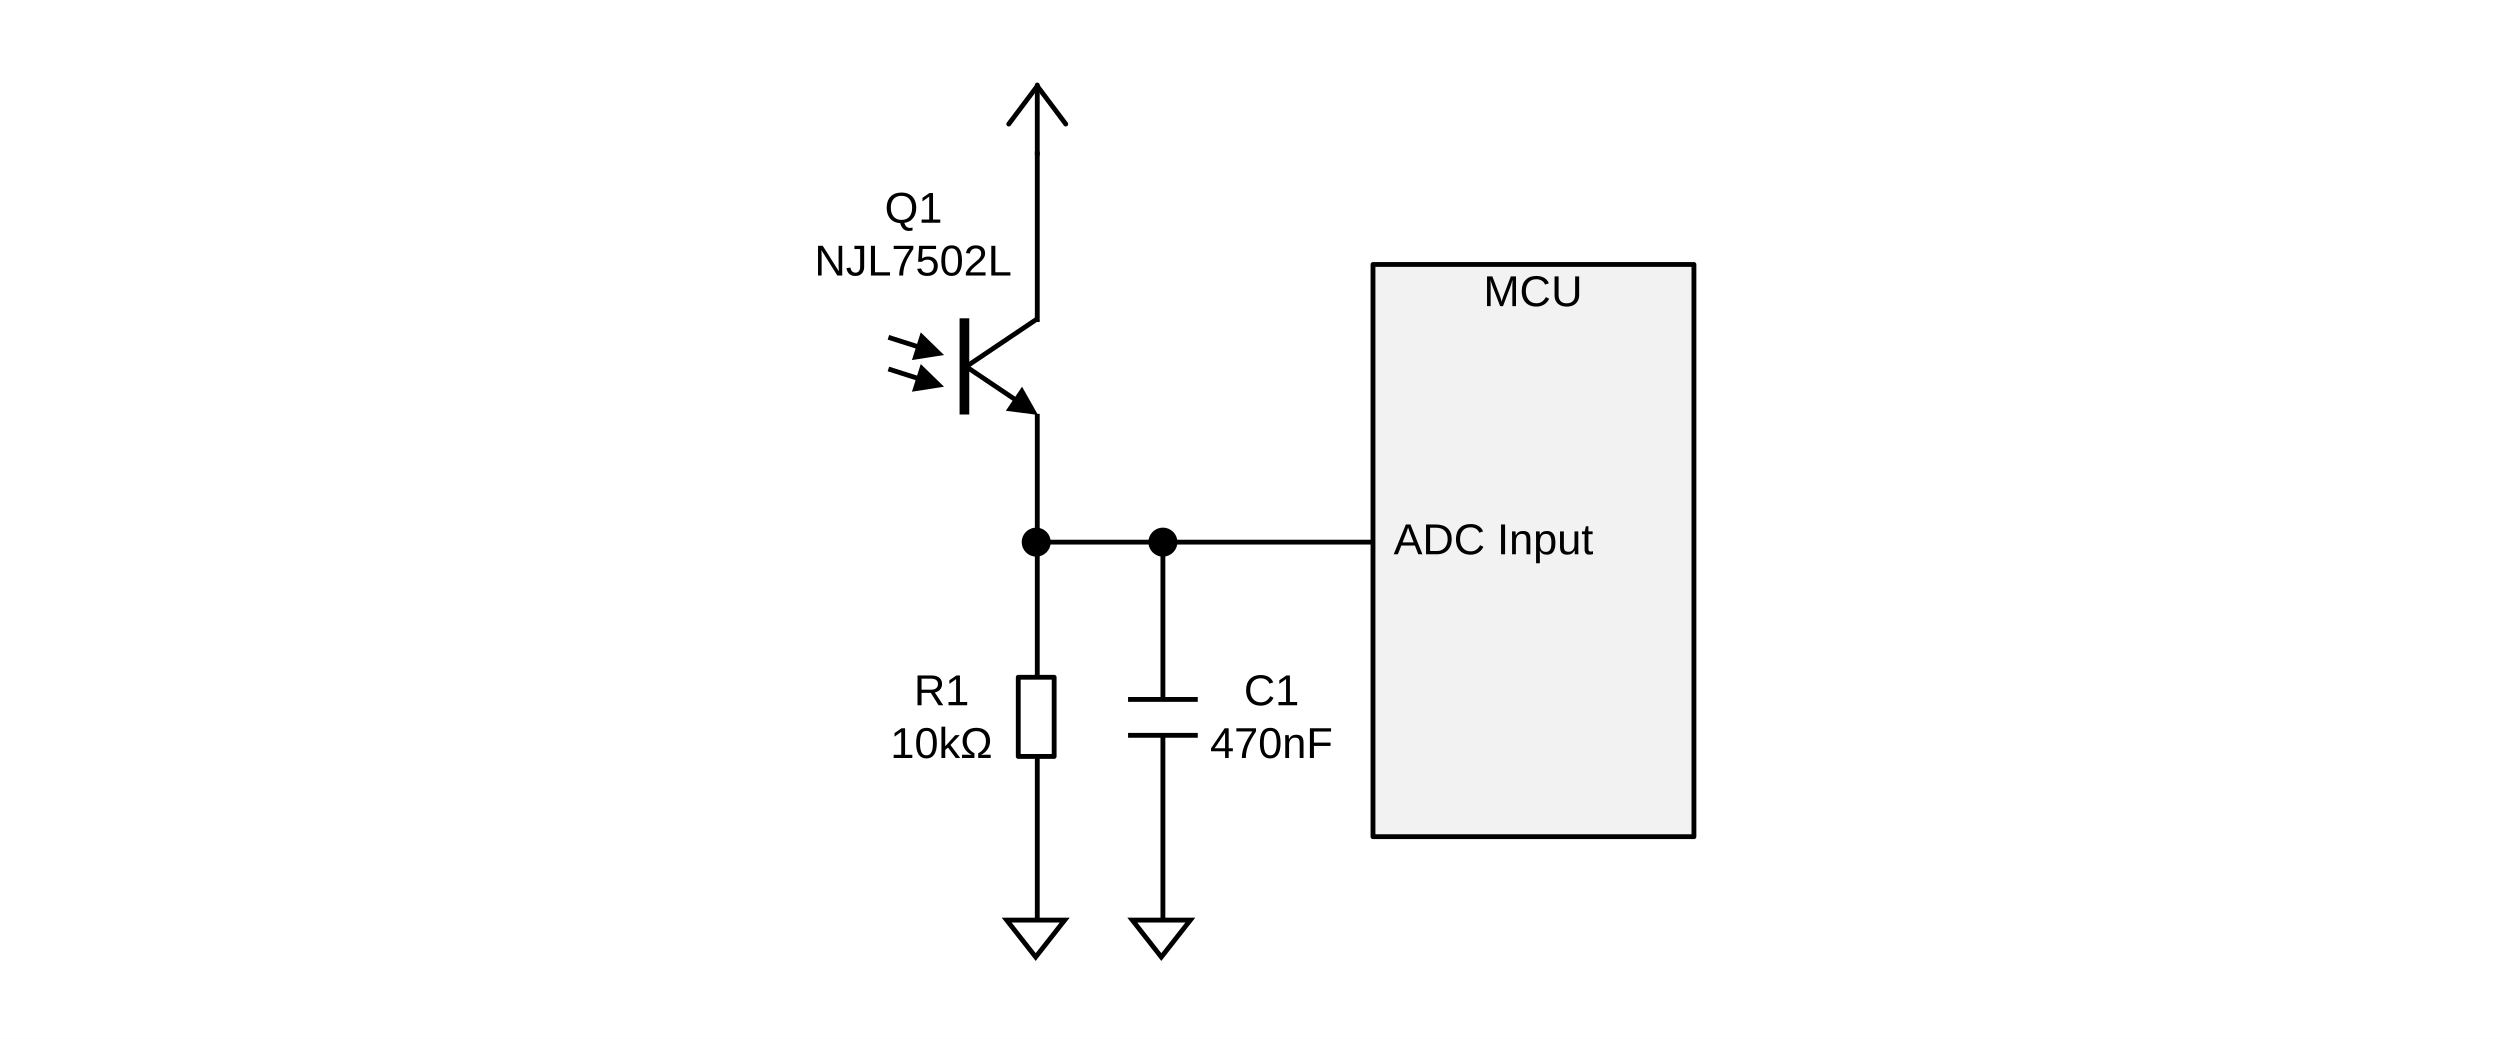
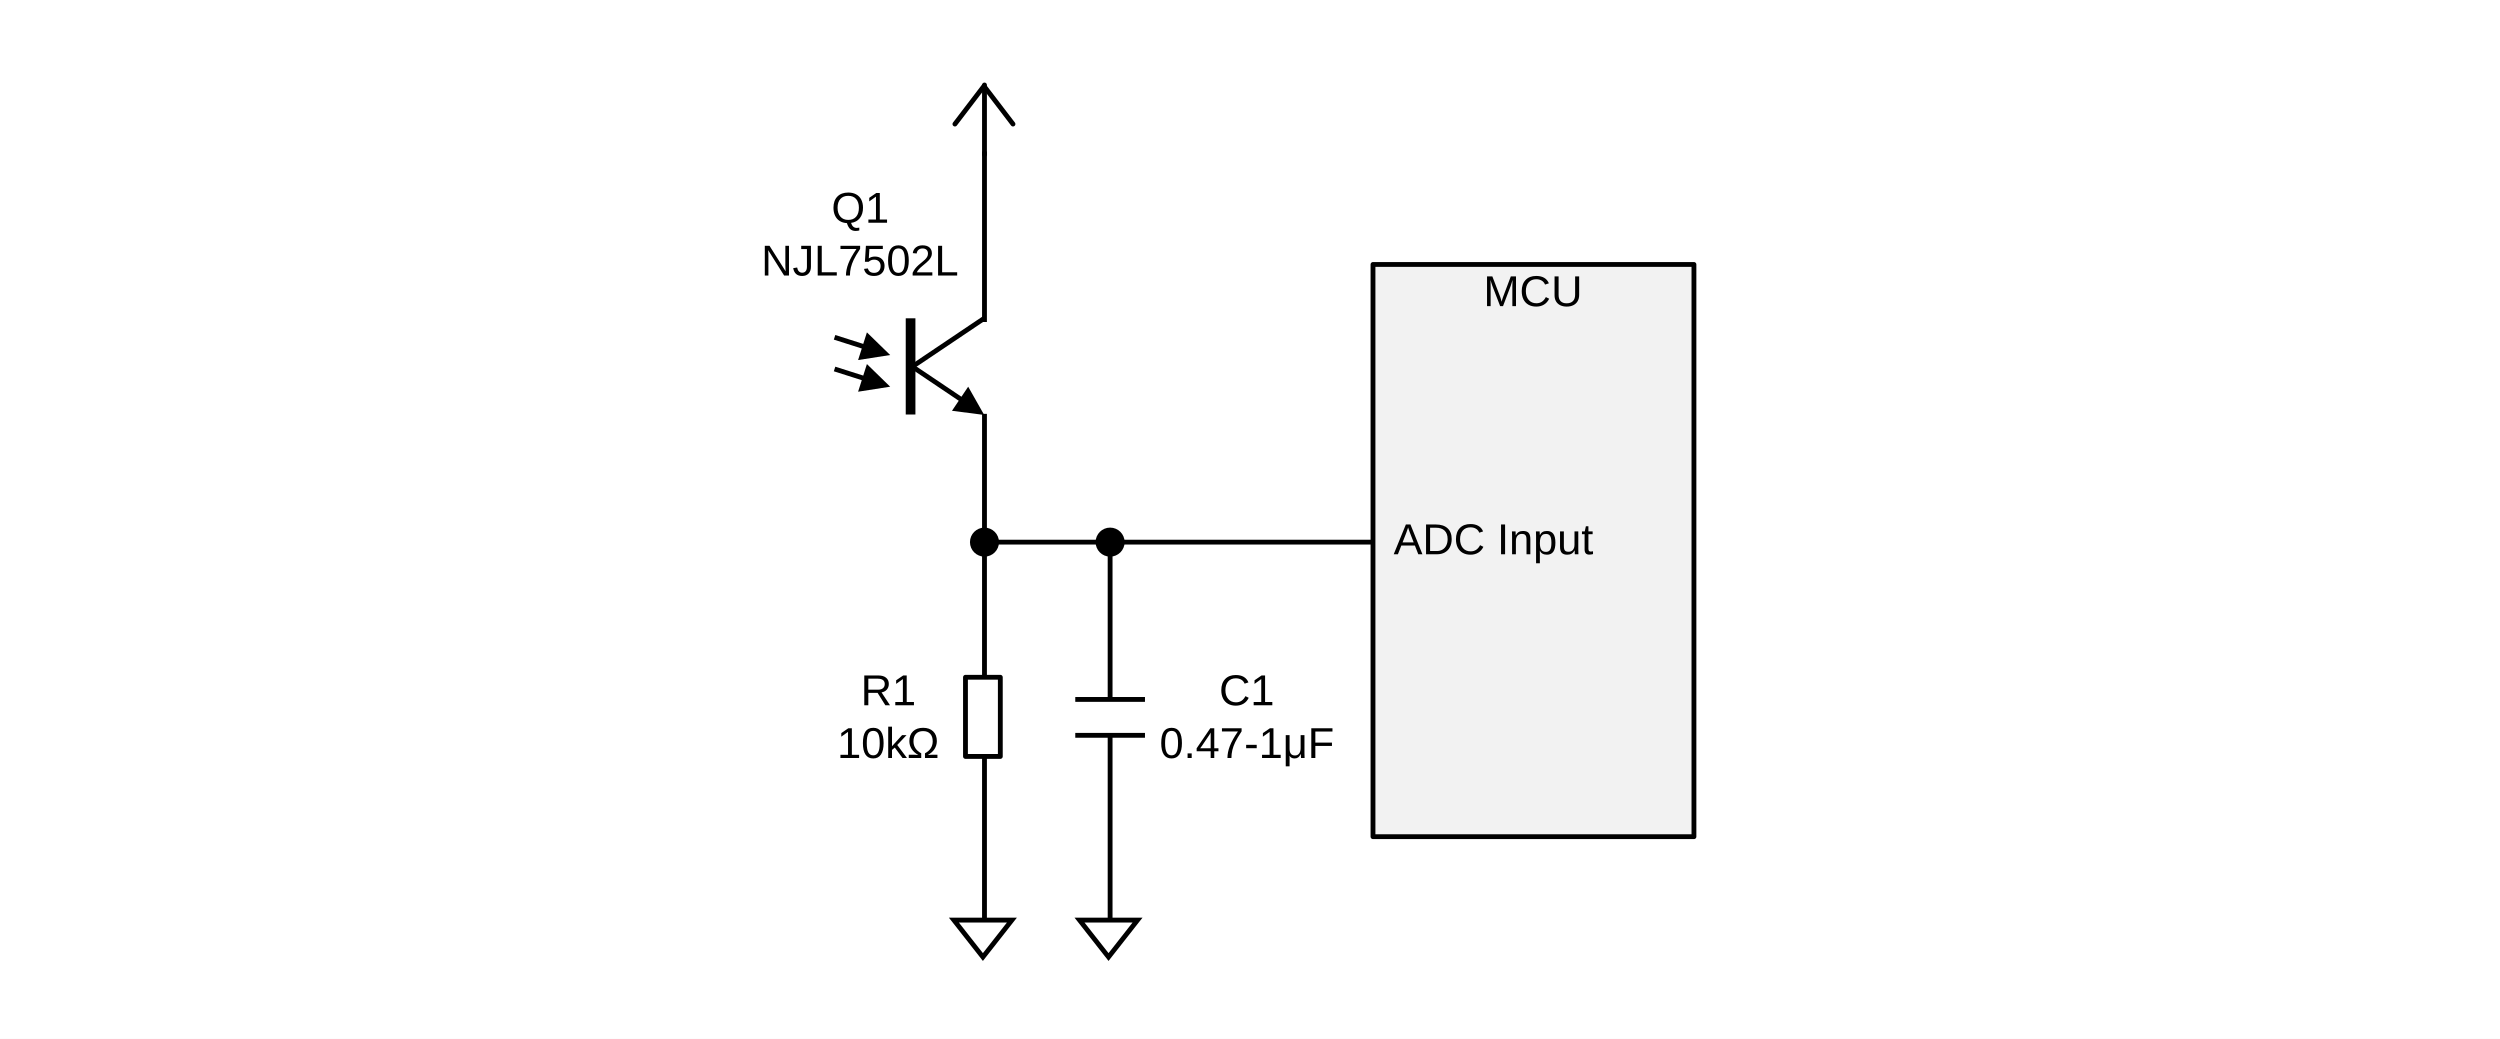
<svg xmlns="http://www.w3.org/2000/svg" width="2368" height="984" xml:space="preserve" overflow="hidden">
  <defs>
    <clipPath id="clip0">
      <rect x="234" y="17" width="2368" height="984" />
    </clipPath>
  </defs>
  <g clip-path="url(#clip0)" transform="translate(-234 -17)">
    <rect x="234" y="17" width="2368" height="984" fill="#FFFFFF" />
-     <path d="M1215.5 528.208 1603.17 528.209 1603.17 532.792 1215.5 532.792ZM1215.5 544.25C1207.91 544.25 1201.75 538.094 1201.75 530.5 1201.75 522.906 1207.91 516.75 1215.5 516.75 1223.09 516.75 1229.25 522.906 1229.25 530.5 1229.25 538.094 1223.09 544.25 1215.5 544.25Z" />
-     <path d="M1337.79 530.5 1337.79 890.292 1333.21 890.292 1333.21 530.5ZM1321.75 530.5C1321.75 522.906 1327.91 516.75 1335.5 516.75 1343.09 516.75 1349.25 522.906 1349.25 530.5 1349.25 538.094 1343.09 544.25 1335.5 544.25 1327.91 544.25 1321.75 538.094 1321.75 530.5Z" />
-     <path d="M1361.5 888.5 1334 923.5 1306.5 888.5Z" stroke="#000000" stroke-width="4.583" stroke-miterlimit="8" fill="#FFFFFF" fill-rule="evenodd" />
-     <path d="M0 0 0 730.282" stroke="#000000" stroke-width="4.583" stroke-miterlimit="8" fill="none" fill-rule="evenodd" transform="matrix(1 0 0 -1 1216.5 890.782)" />
-     <path d="M1189.5 134.5 1216.5 98.5 1243.5 134.5" stroke="#000000" stroke-width="4.583" stroke-linecap="round" stroke-linejoin="round" stroke-miterlimit="10" fill="none" fill-rule="evenodd" />
-     <path d="M1216.5 97.5 1216.5 163.425" stroke="#000000" stroke-width="4.583" stroke-linecap="round" stroke-linejoin="round" stroke-miterlimit="10" fill="none" fill-rule="evenodd" />
-     <path d="M1242.5 888.5 1215 923.5 1187.5 888.5Z" stroke="#000000" stroke-width="4.583" stroke-miterlimit="8" fill="#FFFFFF" fill-rule="evenodd" />
+     <path d="M1166.5 528.208 1603.89 528.209 1603.89 532.792 1166.5 532.792ZM1166.5 544.25C1158.91 544.25 1152.75 538.094 1152.75 530.5 1152.75 522.906 1158.91 516.75 1166.5 516.75 1174.09 516.75 1180.25 522.906 1180.25 530.5 1180.25 538.094 1174.09 544.25 1166.5 544.25Z" />
+     <path d="M1287.79 530.5 1287.79 890.292 1283.21 890.292 1283.21 530.5ZM1271.75 530.5C1271.75 522.906 1277.91 516.75 1285.5 516.75 1293.09 516.75 1299.25 522.906 1299.25 530.5 1299.25 538.094 1293.09 544.25 1285.5 544.25 1277.91 544.25 1271.75 538.094 1271.75 530.5Z" />
+     <path d="M1311.5 888.5 1284 923.5 1256.5 888.5Z" stroke="#000000" stroke-width="4.583" stroke-miterlimit="8" fill="#FFFFFF" fill-rule="evenodd" />
+     <path d="M0 0 0 730.282" stroke="#000000" stroke-width="4.583" stroke-miterlimit="8" fill="none" fill-rule="evenodd" transform="matrix(1 0 0 -1 1166.5 890.782)" />
+     <path d="M1138.5 134.5 1166 98.5 1193.5 134.5" stroke="#000000" stroke-width="4.583" stroke-linecap="round" stroke-linejoin="round" stroke-miterlimit="10" fill="none" fill-rule="evenodd" />
+     <path d="M1166.5 97.5 1166.5 163.425" stroke="#000000" stroke-width="4.583" stroke-linecap="round" stroke-linejoin="round" stroke-miterlimit="10" fill="none" fill-rule="evenodd" />
+     <path d="M1192.5 888.5 1165 923.5 1137.5 888.5Z" stroke="#000000" stroke-width="4.583" stroke-miterlimit="8" fill="#FFFFFF" fill-rule="evenodd" />
    <rect x="1534.5" y="267.5" width="304" height="542" stroke="#000000" stroke-width="4.583" stroke-linecap="round" stroke-linejoin="round" stroke-miterlimit="10" fill="#F2F2F2" />
    <text font-family="Arial,Arial_MSFontService,sans-serif" font-weight="400" font-size="41" transform="matrix(1 0 0 1 1639.16 307)">MC</text>
    <text font-family="Arial,Arial_MSFontService,sans-serif" font-weight="400" font-size="41" transform="matrix(1 0 0 1 1703.32 307)">U</text>
    <text font-family="Arial,Arial_MSFontService,sans-serif" font-weight="400" font-size="41" transform="matrix(1 0 0 1 1554.05 542)">ADC Input</text>
-     <rect x="1147" y="322" width="94" height="87" fill="#FFFFFF" />
-     <path d="M0 0 0 91.121" stroke="#000000" stroke-width="9.167" stroke-miterlimit="8" fill="none" fill-rule="evenodd" transform="matrix(1 0 0 -1 1147.5 409.621)" />
-     <path d="M1150.78 362.598 1199.48 395.344 1196.92 399.147 1148.22 366.402ZM1202.07 383.278 1217.21 410.033 1186.72 406.098Z" />
-     <path d="M0 0 67.715 45.533" stroke="#000000" stroke-width="4.583" stroke-miterlimit="8" fill="none" fill-rule="evenodd" transform="matrix(-1 0 0 1 1217.21 318.5)" />
-     <path d="M1076.2 334.317 1107.03 344.14 1105.64 348.507 1074.8 338.684ZM1106.14 331.831 1128.17 353.28 1097.79 358.033Z" />
-     <path d="M1076.2 364.316 1107.03 374.14 1105.64 378.507 1074.8 368.683ZM1106.14 361.831 1128.17 383.28 1097.79 388.033Z" />
-     <rect x="1198.5" y="658.5" width="34" height="75" stroke="#000000" stroke-width="4.583" stroke-linecap="round" stroke-linejoin="round" stroke-miterlimit="10" fill="#FFFFFF" />
-     <rect x="1302" y="679" width="66" height="34" fill="#FFFFFF" />
-     <path d="M1302.5 713.5 1368.52 713.5" stroke="#000000" stroke-width="4.583" stroke-miterlimit="8" fill="none" fill-rule="evenodd" />
-     <path d="M1302.5 679.5 1368.52 679.5" stroke="#000000" stroke-width="4.583" stroke-miterlimit="8" fill="none" fill-rule="evenodd" />
-     <text font-family="Arial,Arial_MSFontService,sans-serif" font-weight="400" font-size="41" transform="matrix(1 0 0 1 1412.24 685)">C1</text>
-     <text font-family="Arial,Arial_MSFontService,sans-serif" font-weight="400" font-size="41" transform="matrix(1 0 0 1 1380.16 735)">470nF</text>
-     <text font-family="Arial,Arial_MSFontService,sans-serif" font-weight="400" font-size="41" transform="matrix(1 0 0 1 1099.71 685)">R1</text>
-     <text font-family="Arial,Arial_MSFontService,sans-serif" font-weight="400" font-size="41" transform="matrix(1 0 0 1 1077.36 735)">10kΩ</text>
-     <text font-family="Arial,Arial_MSFontService,sans-serif" font-weight="400" font-size="41" transform="matrix(1 0 0 1 1071.94 228)">Q1</text>
-     <text font-family="Arial,Arial_MSFontService,sans-serif" font-weight="400" font-size="41" transform="matrix(1 0 0 1 1005.48 278)">NJL7502L</text>
+     <rect x="1096" y="322" width="94" height="87" fill="#FFFFFF" />
+     <path d="M0 0 0 91.121" stroke="#000000" stroke-width="9.167" stroke-miterlimit="8" fill="none" fill-rule="evenodd" transform="matrix(1 0 0 -1 1096.5 409.621)" />
+     <path d="M1099.78 362.598 1148.48 395.344 1145.92 399.147 1097.22 366.402ZM1151.07 383.278 1166.22 410.033 1135.72 406.098Z" />
+     <path d="M0 0 67.715 45.533" stroke="#000000" stroke-width="4.583" stroke-miterlimit="8" fill="none" fill-rule="evenodd" transform="matrix(-1 0 0 1 1166.22 318.5)" />
+     <path d="M1025.2 334.317 1056.03 344.14 1054.64 348.507 1023.8 338.684ZM1055.14 331.831 1077.17 353.28 1046.79 358.033Z" />
+     <path d="M1025.2 364.316 1056.03 374.14 1054.64 378.507 1023.8 368.683ZM1055.14 361.831 1077.17 383.28 1046.79 388.033Z" />
+     <rect x="1148.5" y="658.5" width="33" height="75" stroke="#000000" stroke-width="4.583" stroke-linecap="round" stroke-linejoin="round" stroke-miterlimit="10" fill="#FFFFFF" />
+     <rect x="1252" y="679" width="66" height="34" fill="#FFFFFF" />
+     <path d="M1252.5 713.5 1318.52 713.5" stroke="#000000" stroke-width="4.583" stroke-miterlimit="8" fill="none" fill-rule="evenodd" />
+     <path d="M1252.5 679.5 1318.52 679.5" stroke="#000000" stroke-width="4.583" stroke-miterlimit="8" fill="none" fill-rule="evenodd" />
+     <text font-family="Arial,Arial_MSFontService,sans-serif" font-weight="400" font-size="41" transform="matrix(1 0 0 1 1388.74 685)">C1</text>
+     <text font-family="Arial,Arial_MSFontService,sans-serif" font-weight="400" font-size="41" transform="matrix(1 0 0 1 1332.32 735)">0.47</text>
+     <text font-family="Arial,Arial_MSFontService,sans-serif" font-weight="400" font-size="41" transform="matrix(1 0 0 1 1412.53 735)">-</text>
+     <text font-family="Arial,Arial_MSFontService,sans-serif" font-weight="400" font-size="41" transform="matrix(1 0 0 1 1426.28 735)">1μF</text>
+     <text font-family="Arial,Arial_MSFontService,sans-serif" font-weight="400" font-size="41" transform="matrix(1 0 0 1 1049.29 685)">R1</text>
+     <text font-family="Arial,Arial_MSFontService,sans-serif" font-weight="400" font-size="41" transform="matrix(1 0 0 1 1026.94 735)">10kΩ</text>
+     <text font-family="Arial,Arial_MSFontService,sans-serif" font-weight="400" font-size="41" transform="matrix(1 0 0 1 1021.52 228)">Q1</text>
+     <text font-family="Arial,Arial_MSFontService,sans-serif" font-weight="400" font-size="41" transform="matrix(1 0 0 1 955.063 278)">NJL7502L</text>
  </g>
</svg>
